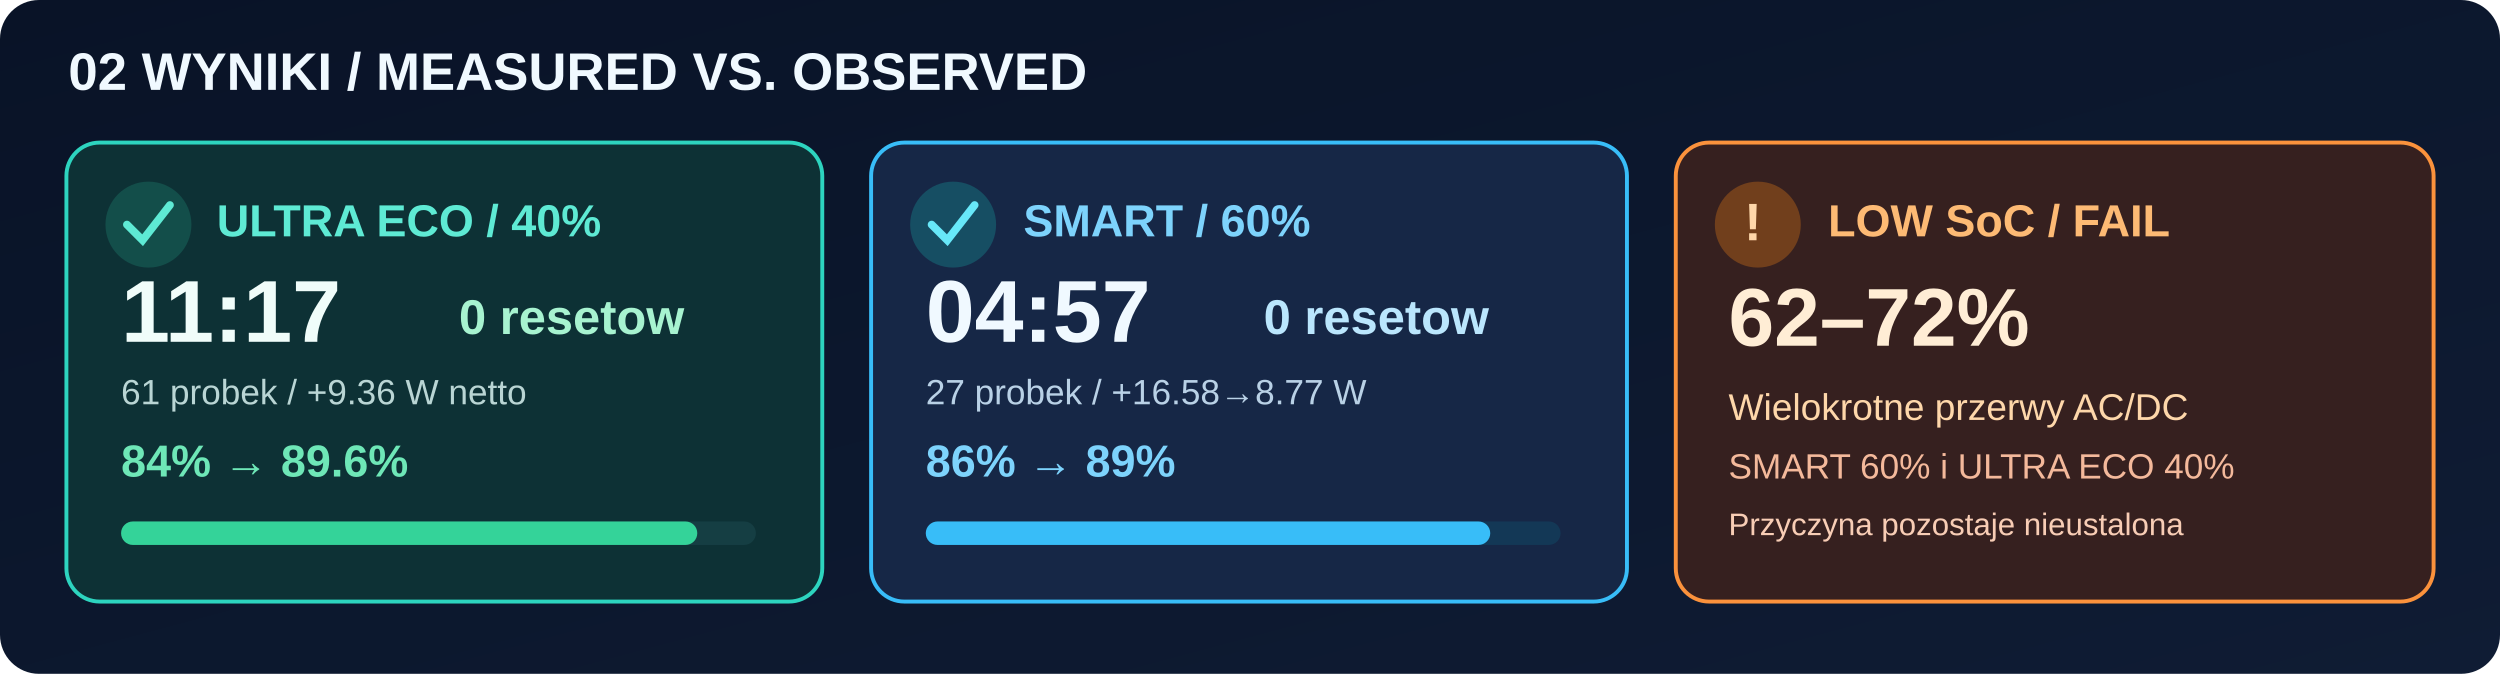
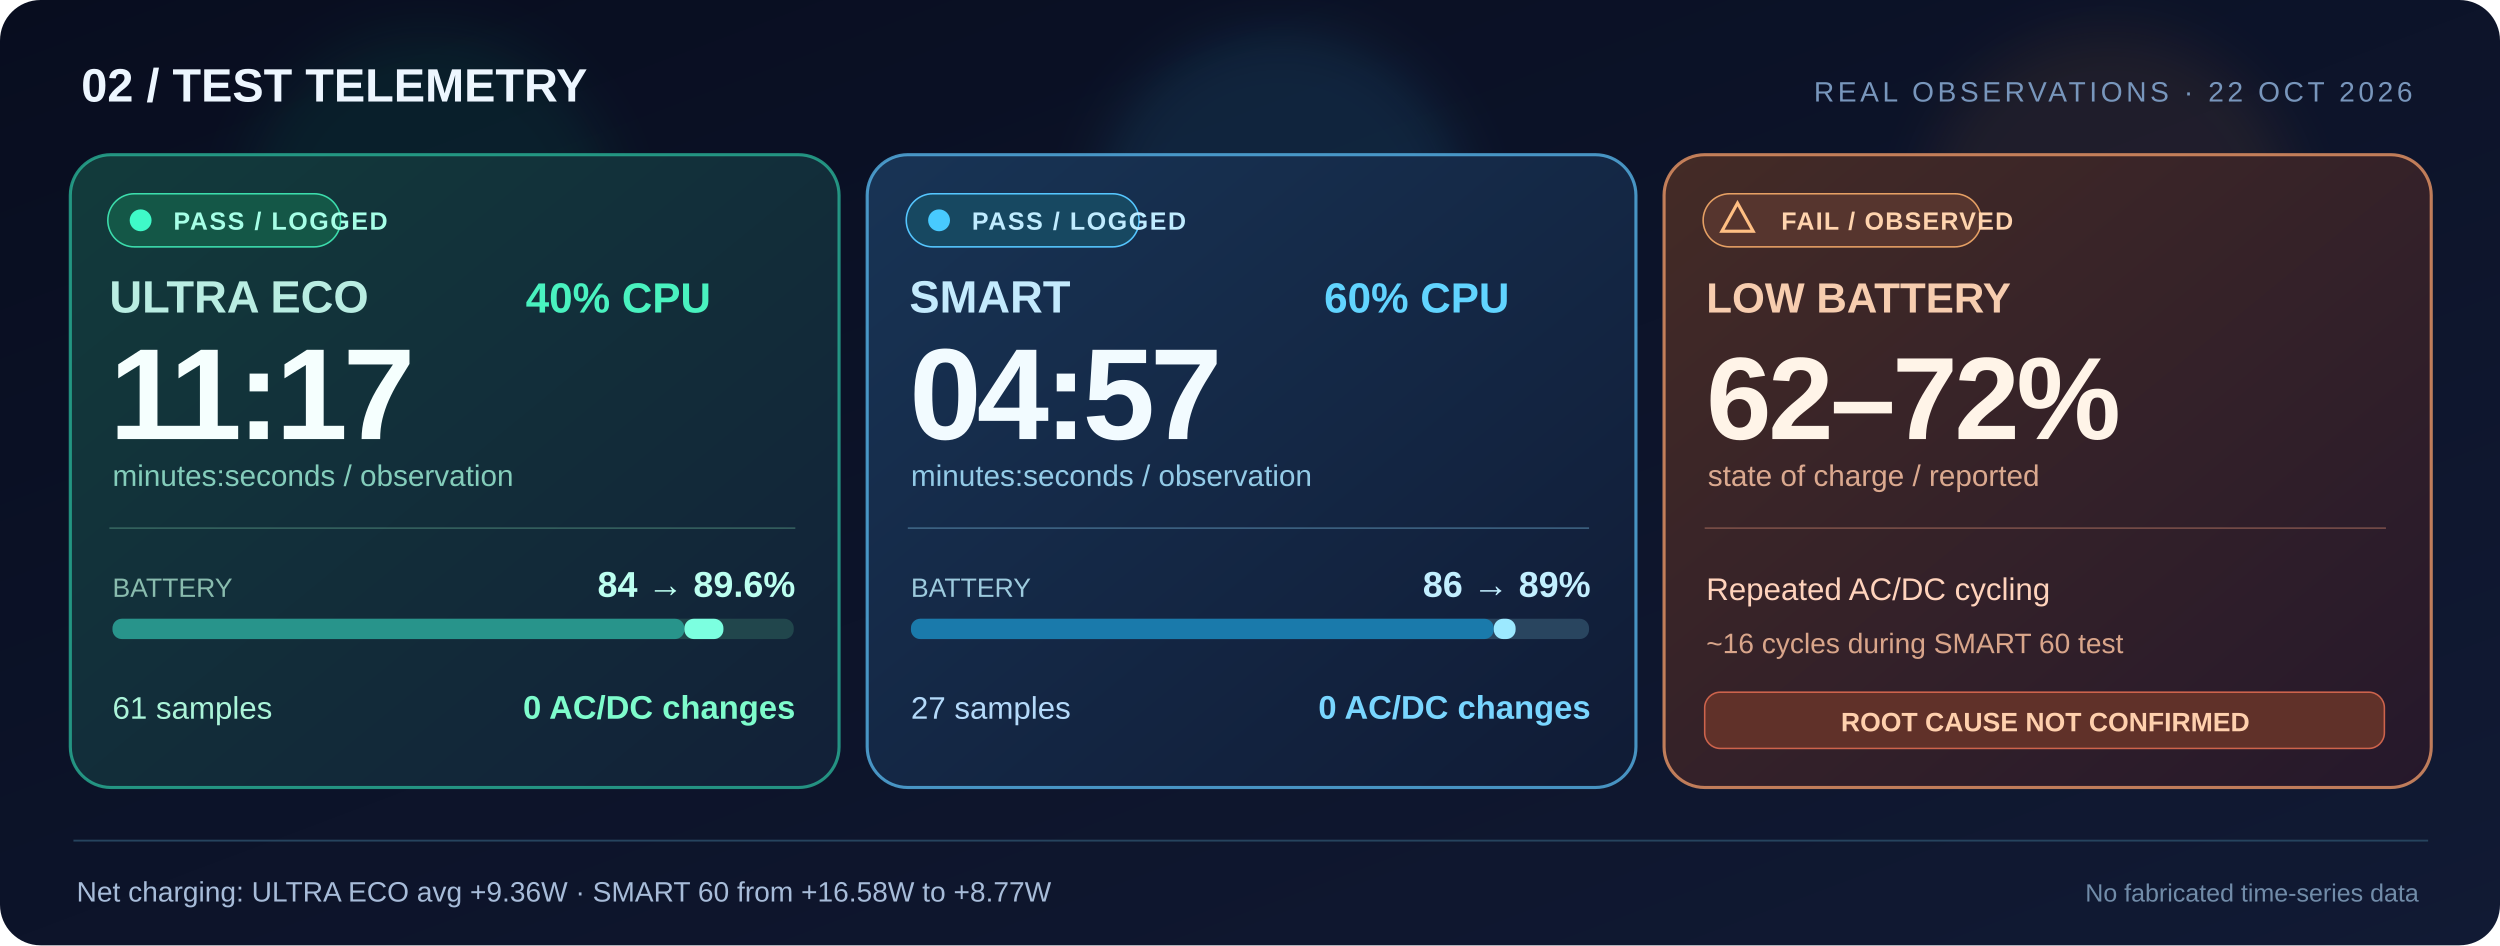
- <svg xmlns="http://www.w3.org/2000/svg" width="1280" height="345" viewBox="0 0 1280 345" role="img" aria-label="Observed results: two stable short tests; unstable at lower battery states">
+ <svg xmlns="http://www.w3.org/2000/svg" width="1600" height="605" viewBox="0 0 1600 605" role="img" aria-label="Test results, Ultra Eco 11m17s and Smart 60 4m57s stable in observed tests; repeated flicker at lower battery charge">
  <defs>
    <linearGradient id="bg" x1="0" y1="0" x2="1" y2="1">
-       <stop stop-color="#091327" />
-       <stop offset="1" stop-color="#0f1c34" />
+       <stop stop-color="#080d1f" />
+       <stop offset="1" stop-color="#111a34" />
    </linearGradient>
+     <linearGradient id="green" x1="0" y1="0" x2="1" y2="1">
+       <stop stop-color="#123b3b" />
+       <stop offset="1" stop-color="#122038" />
+     </linearGradient>
+     <linearGradient id="blue" x1="0" y1="0" x2="1" y2="1">
+       <stop stop-color="#183455" />
+       <stop offset="1" stop-color="#101b35" />
+     </linearGradient>
+     <linearGradient id="orange" x1="0" y1="0" x2="1" y2="1">
+       <stop stop-color="#442b26" />
+       <stop offset="1" stop-color="#25182b" />
+     </linearGradient>
+     <filter id="f">
+       <feGaussianBlur stdDeviation="16" />
+     </filter>
  </defs>
-   <rect width="1280" height="345" rx="20" fill="url(#bg)" />
-   <text x="35" y="46" fill="#f0f9ff" font-size="27" font-weight="700" font-family="Arial, sans-serif">02   WYNIKI / MEASURED VS. OBSERVED</text>
-   <g font-family="Arial, sans-serif">
-     <rect x="34" y="73" width="387" height="235" rx="17" fill="#0d3135" stroke="#2dd4bf" stroke-width="2" />
-     <circle cx="76" cy="115" r="22" fill="#134e4a" />
-     <path d="M65 115l8 8 14-18" fill="none" stroke="#5eead4" stroke-width="4" stroke-linecap="round" />
-     <text x="111" y="121" font-size="23" font-weight="700" fill="#5eead4">ULTRA ECO / 40%</text>
-     <text x="62" y="175" font-size="45" font-weight="700" fill="#f0fdfa">11:17</text>
-     <text x="235" y="171" font-size="25" font-weight="700" fill="#a7f3d0">0 resetow</text>
-     <text x="62" y="207" font-size="18" fill="#b9d5d4">61 probek   /   +9.36 W netto</text>
-     <text x="62" y="244" font-size="23" font-weight="700" fill="#6ee7b7">84%  →  89.6%</text>
-     <rect x="62" y="267" width="325" height="12" rx="6" fill="#153e43" />
-     <rect x="62" y="267" width="295" height="12" rx="6" fill="#34d399" />
-     <rect x="446" y="73" width="387" height="235" rx="17" fill="#162746" stroke="#38bdf8" stroke-width="2" />
-     <circle cx="488" cy="115" r="22" fill="#164e63" />
-     <path d="M477 115l8 8 14-18" fill="none" stroke="#67e8f9" stroke-width="4" stroke-linecap="round" />
-     <text x="524" y="121" font-size="23" font-weight="700" fill="#7dd3fc">SMART / 60%</text>
-     <text x="474" y="175" font-size="45" font-weight="700" fill="#f0f9ff">04:57</text>
-     <text x="647" y="171" font-size="25" font-weight="700" fill="#bae6fd">0 resetow</text>
-     <text x="474" y="207" font-size="18" fill="#b9d1e6">27 probek   /   +16.58→8.77 W</text>
-     <text x="474" y="244" font-size="23" font-weight="700" fill="#7dd3fc">86%  →  89%</text>
-     <rect x="474" y="267" width="325" height="12" rx="6" fill="#133856" />
-     <rect x="474" y="267" width="289" height="12" rx="6" fill="#38bdf8" />
-     <rect x="858" y="73" width="388" height="235" rx="17" fill="#36201f" stroke="#fb923c" stroke-width="2" />
-     <circle cx="900" cy="115" r="22" fill="#713f1c" />
-     <text x="893" y="123" font-size="27" font-weight="800" fill="#fed7aa">!</text>
-     <text x="936" y="121" font-size="23" font-weight="700" fill="#fdba74">LOW SoC / FAIL</text>
-     <text x="885" y="177" font-size="42" font-weight="700" fill="#ffedd5">62–72%</text>
-     <text x="885" y="215" font-size="19" fill="#fed7aa">Wielokrotne przerwy AC/DC</text>
-     <text x="885" y="245" font-size="18" fill="#f4b99b">SMART 60% i ULTRA ECO 40%</text>
-     <text x="885" y="274" font-size="16" fill="#f8cdb5">Przyczyna pozostaje nieustalona</text>
+   <rect width="1600" height="605" rx="26" fill="url(#bg)" />
+   <circle cx="275" cy="140" r="120" fill="#10b981" opacity=".09" filter="url(#f)" />
+   <circle cx="820" cy="140" r="120" fill="#38bdf8" opacity=".11" filter="url(#f)" />
+   <circle cx="1350" cy="140" r="120" fill="#fb923c" opacity=".08" filter="url(#f)" />
+   <text x="52" y="65" font-family="Arial,sans-serif" font-size="30" font-weight="800" fill="#edf6ff">02  /  TEST TELEMETRY</text>
+   <text x="1544" y="65" text-anchor="end" font-family="Arial,sans-serif" font-size="18" letter-spacing="2.3" fill="#7896bc">REAL OBSERVATIONS  ·  22 OCT 2026</text>
+   <g font-family="Arial,sans-serif">
+     <rect x="45" y="99" width="492" height="405" rx="26" fill="url(#green)" stroke="#2dc5a5" stroke-opacity=".7" stroke-width="2" />
+     <rect x="69" y="124" width="149" height="34" rx="17" fill="#145747" stroke="#3cddac" />
+     <circle cx="90" cy="141" r="7" fill="#3ffac8" />
+     <text x="111" y="147" font-size="16" letter-spacing="1" font-weight="800" fill="#a6ffe7">PASS / LOGGED</text>
+     <text x="70" y="200" fill="#b9ede2" font-size="29" font-weight="700">ULTRA ECO</text>
+     <text x="455" y="200" text-anchor="end" fill="#49f2bf" font-size="27" font-weight="800">40% CPU</text>
+     <text x="70" y="281" fill="#f5fffe" font-size="83" font-weight="800" letter-spacing="-3">11:17</text>
+     <text x="72" y="311" fill="#84cdbb" font-size="19">minutes:seconds / observation</text>
+     <path d="M70 338H509" stroke="#4d8779" opacity=".6" />
+     <text x="72" y="382" font-size="17" fill="#89bcae">BATTERY</text>
+     <text x="509" y="382" text-anchor="end" font-size="23" font-weight="800" fill="#bcfff0">84 → 89.6%</text>
+     <rect x="72" y="396" width="436" height="13" rx="6" fill="#21464c" />
+     <rect x="72" y="396" width="366" height="13" rx="6" fill="#2dd4bf" opacity=".55" />
+     <rect x="438" y="396" width="25" height="13" rx="6" fill="#7cffe0" />
+     <text x="72" y="460" font-size="20" fill="#abf4d9">61 samples</text>
+     <text x="509" y="460" text-anchor="end" font-size="21" font-weight="800" fill="#7efccc">0 AC/DC changes</text>
+     <rect x="555" y="99" width="492" height="405" rx="26" fill="url(#blue)" stroke="#5dc3fa" stroke-opacity=".72" stroke-width="2" />
+     <rect x="580" y="124" width="149" height="34" rx="17" fill="#174861" stroke="#55c6ff" />
+     <circle cx="601" cy="141" r="7" fill="#48caff" />
+     <text x="622" y="147" font-size="16" letter-spacing="1" font-weight="800" fill="#c0ecff">PASS / LOGGED</text>
+     <text x="582" y="200" fill="#c3eafd" font-size="29" font-weight="700">SMART</text>
+     <text x="966" y="200" text-anchor="end" fill="#61d4ff" font-size="27" font-weight="800">60% CPU</text>
+     <text x="582" y="281" fill="#f2fbff" font-size="83" font-weight="800" letter-spacing="-3">04:57</text>
+     <text x="583" y="311" fill="#93cbe7" font-size="19">minutes:seconds / observation</text>
+     <path d="M581 338H1017" stroke="#517f9f" opacity=".7" />
+     <text x="583" y="382" font-size="17" fill="#9dcbde">BATTERY</text>
+     <text x="1018" y="382" text-anchor="end" font-size="23" font-weight="800" fill="#c2efff">86 → 89%</text>
+     <rect x="583" y="396" width="434" height="13" rx="6" fill="#29455f" />
+     <rect x="583" y="396" width="373" height="13" rx="6" fill="#0ea5e9" opacity=".55" />
+     <rect x="956" y="396" width="14" height="13" rx="6" fill="#9ce9ff" />
+     <text x="583" y="460" font-size="20" fill="#b4dafa">27 samples</text>
+     <text x="1018" y="460" text-anchor="end" font-size="21" font-weight="800" fill="#79d6ff">0 AC/DC changes</text>
+     <rect x="1065" y="99" width="491" height="405" rx="26" fill="url(#orange)" stroke="#f59e69" stroke-opacity=".75" stroke-width="2" />
+     <rect x="1090" y="124" width="178" height="34" rx="17" fill="#56352e" stroke="#e6a064" />
+     <path d="M1112 130l10 18h-20Z" stroke="#ffbf83" stroke-width="2" fill="none" />
+     <text x="1140" y="147" font-size="16" letter-spacing=".8" font-weight="800" fill="#ffd4ae">FAIL / OBSERVED</text>
+     <text x="1092" y="200" fill="#f7cdaf" font-size="27" font-weight="700">LOW BATTERY</text>
+     <text x="1092" y="281" fill="#fff4e8" font-size="75" font-weight="800" letter-spacing="-2">62–72%</text>
+     <text x="1093" y="311" fill="#dba98f" font-size="19">state of charge / reported</text>
+     <path d="M1091 338H1527" stroke="#986256" opacity=".7" />
+     <text x="1092" y="384" fill="#ffd3bc" font-size="20">Repeated AC/DC cycling</text>
+     <text x="1092" y="418" fill="#d9a58a" font-size="18">~16 cycles during SMART 60 test</text>
+     <rect x="1091" y="443" width="435" height="36" rx="10" fill="#603129" stroke="#cd634c" />
+     <text x="1309" y="468" text-anchor="middle" fill="#ffd0ad" font-weight="700" font-size="17">ROOT CAUSE NOT CONFIRMED</text>
  </g>
+   <path d="M47 538H1554" stroke="#26445e" stroke-width="1.2" />
+   <text x="49" y="577" font-family="Arial,sans-serif" font-size="18" fill="#a7bcd9">Net charging: ULTRA ECO avg +9.36W  ·  SMART 60 from +16.58W to +8.77W</text>
+   <text x="1548" y="577" text-anchor="end" font-family="Arial,sans-serif" font-size="16" fill="#718ca9">No fabricated time-series data</text>
</svg>
